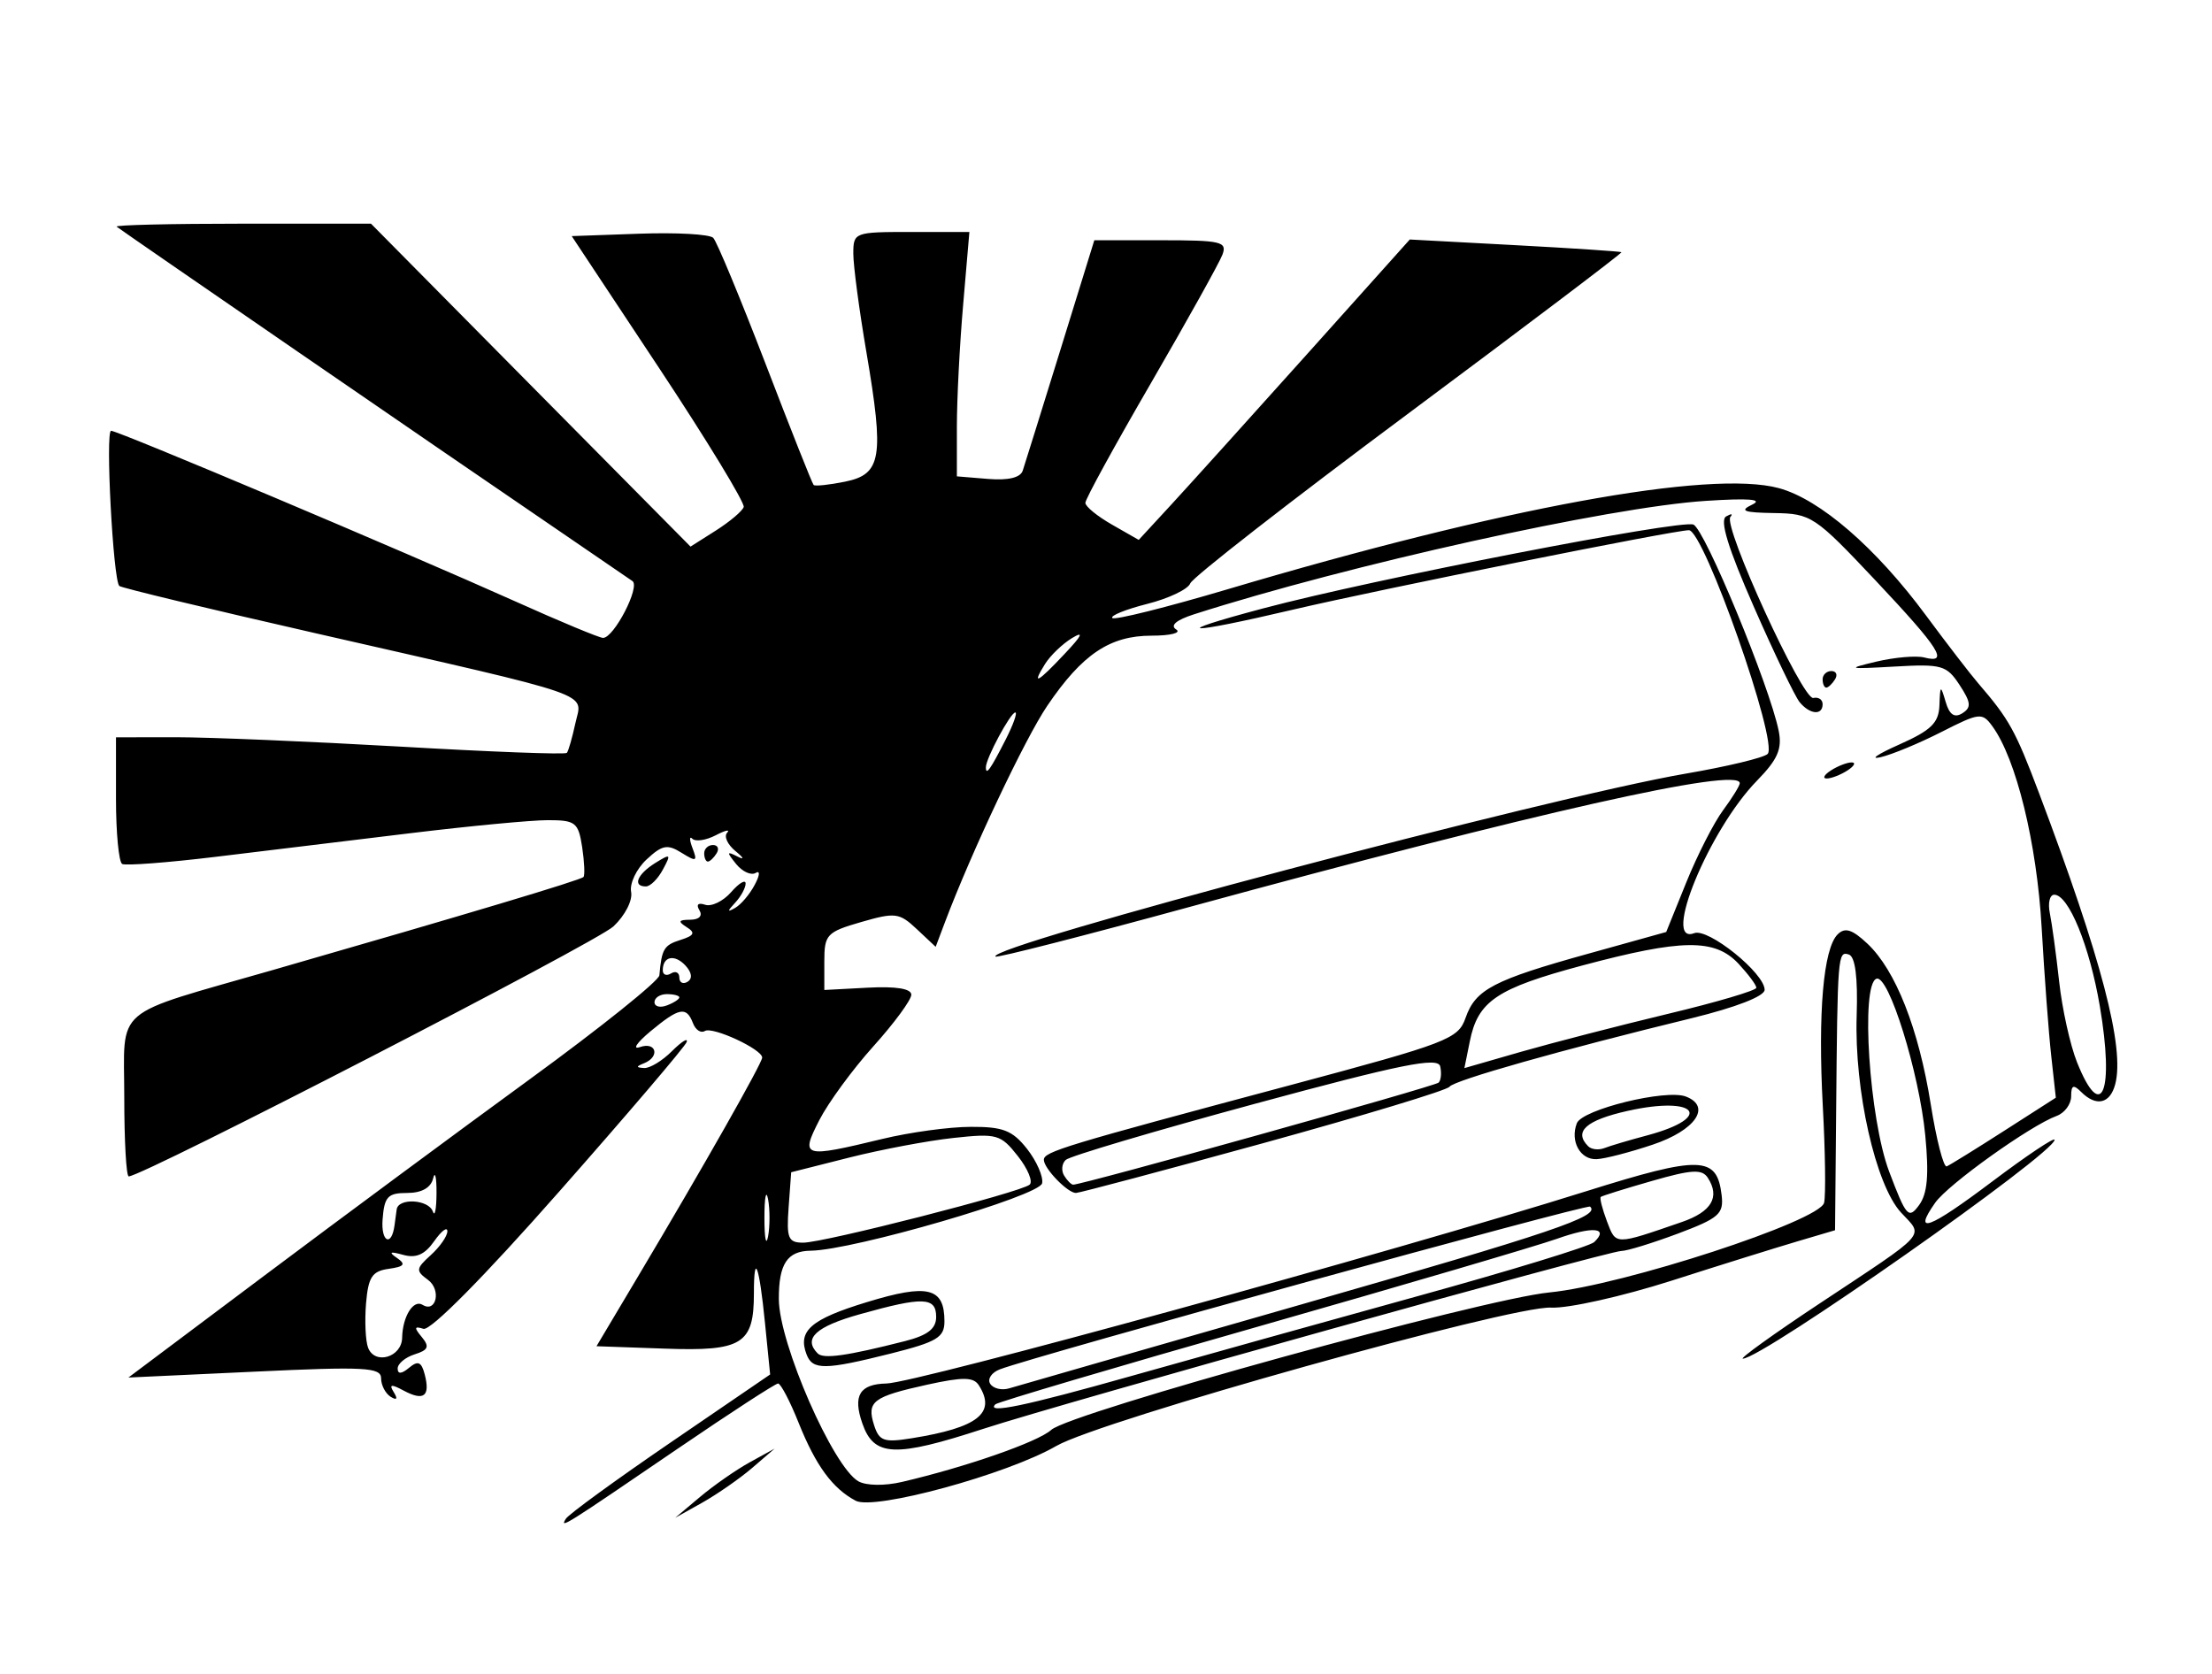
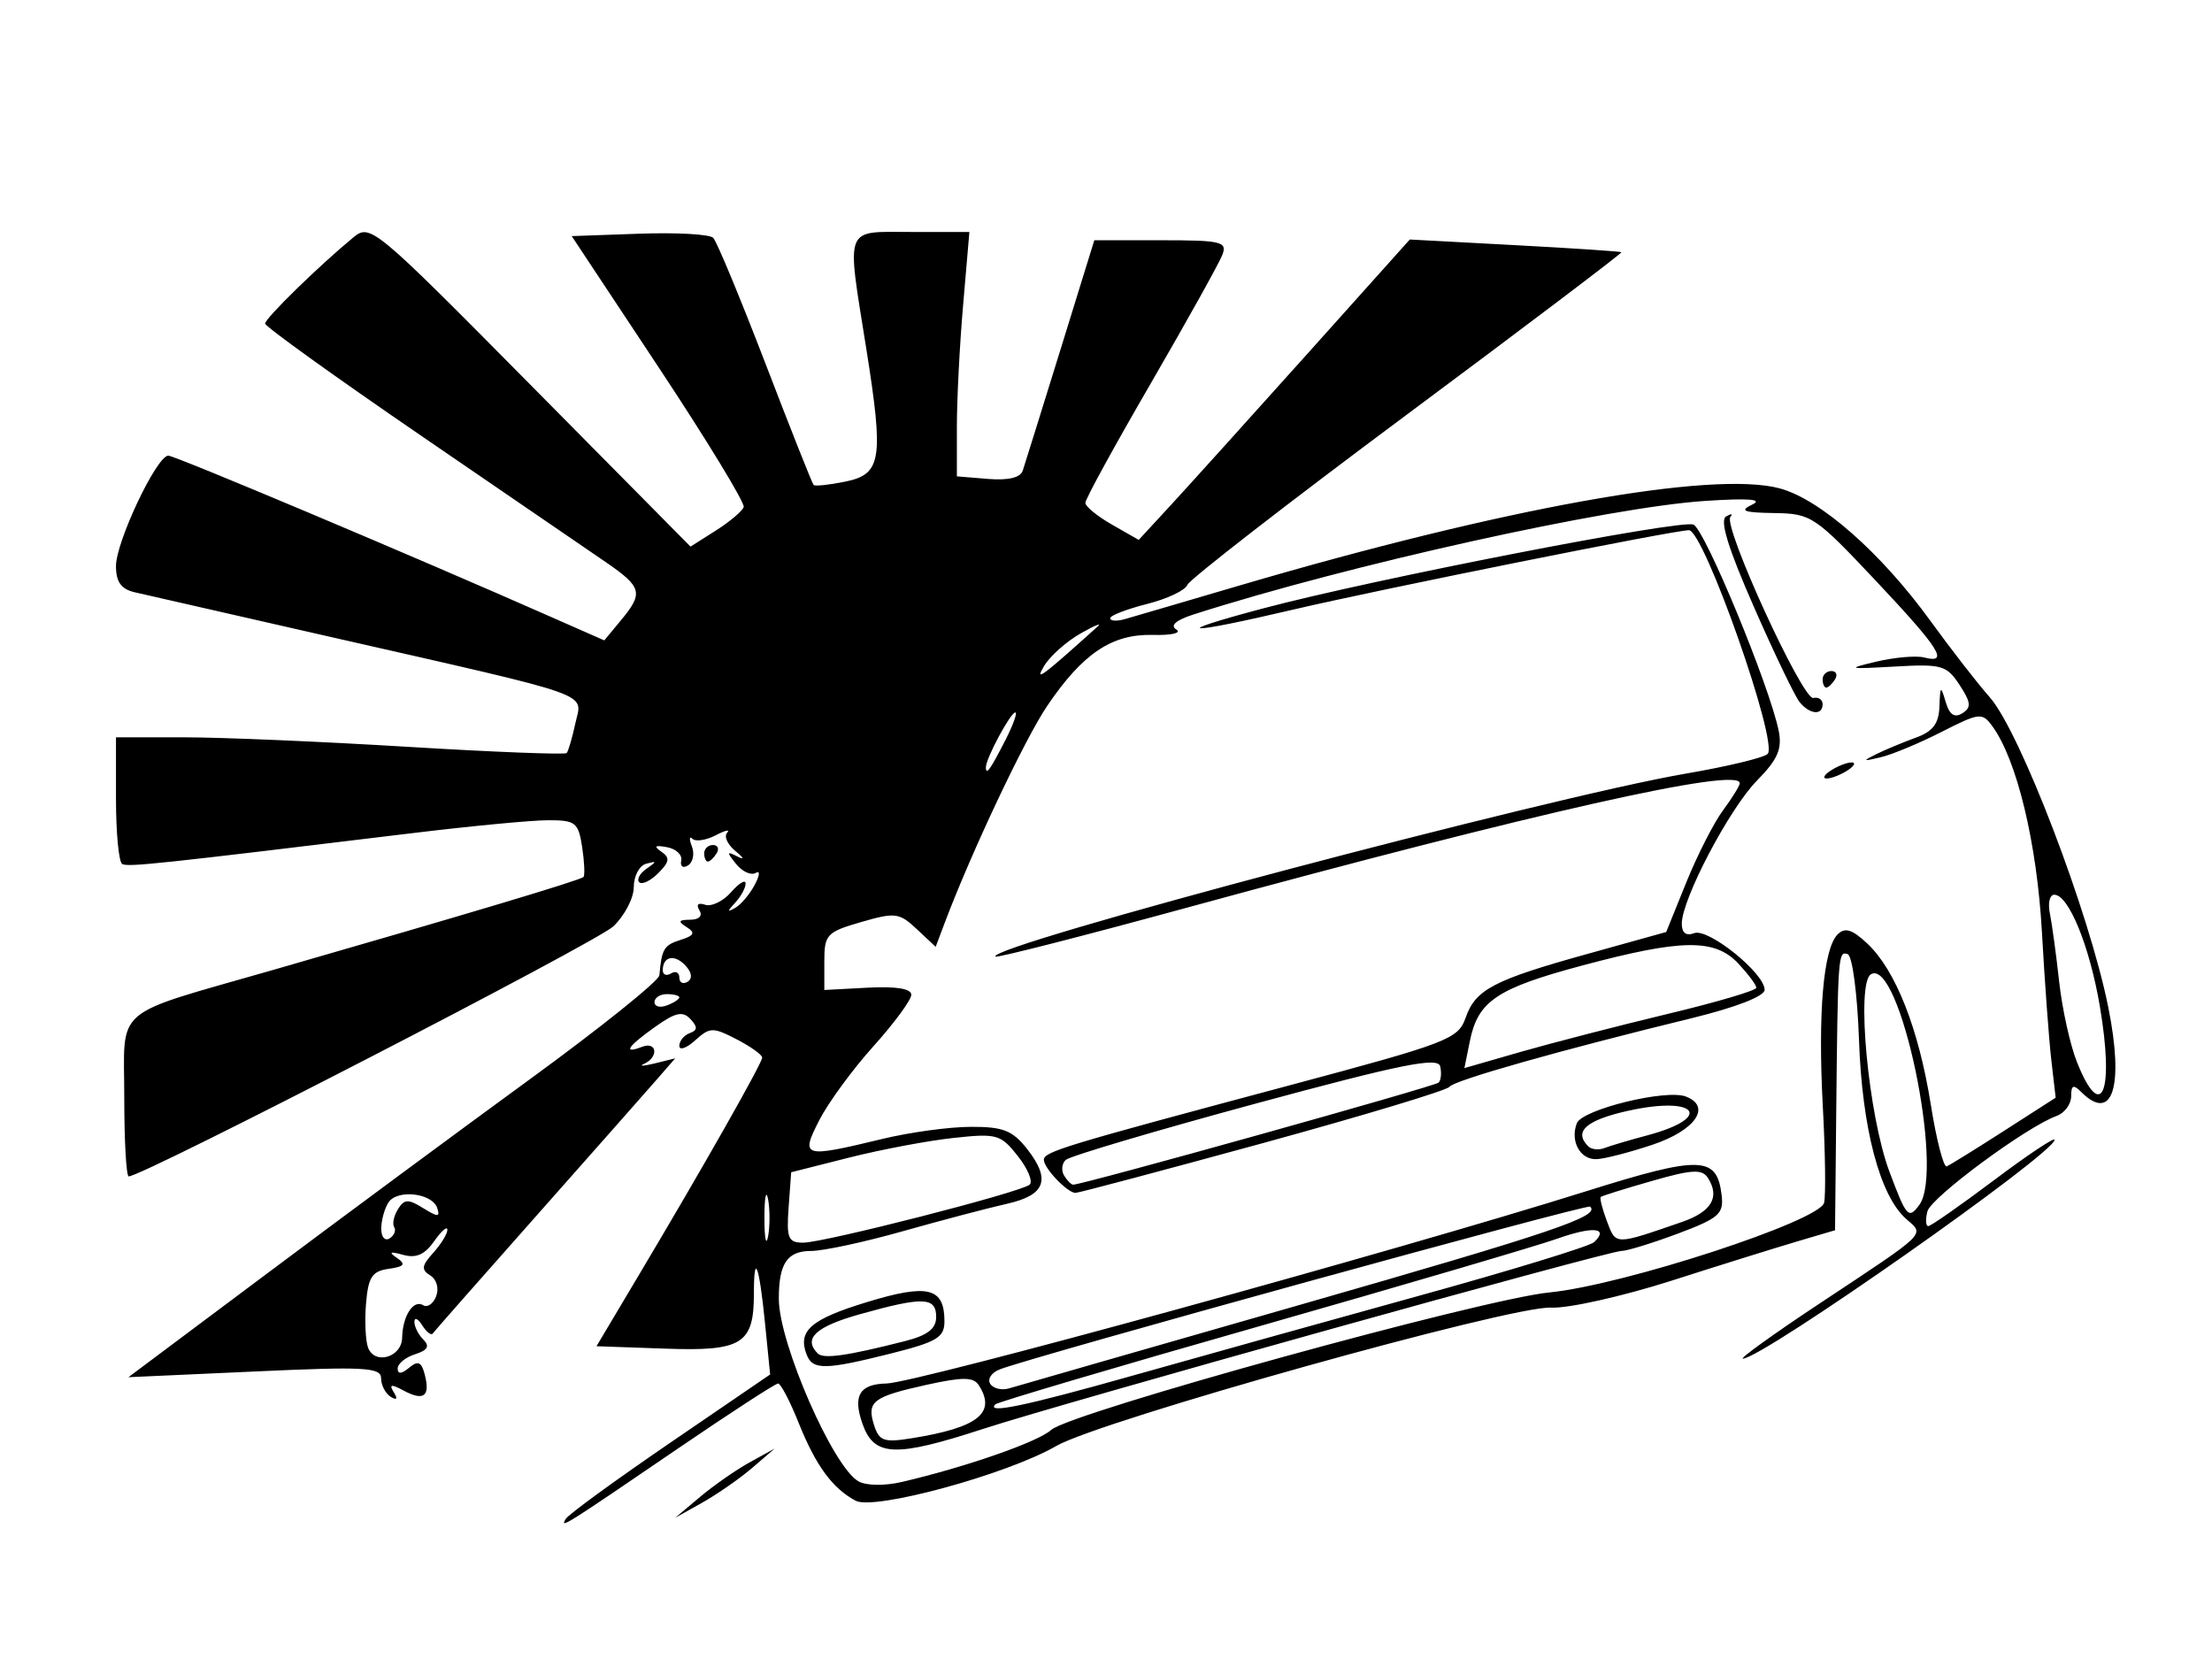
<svg xmlns="http://www.w3.org/2000/svg" viewBox="0 0 267 202" fill="currentColor" aria-hidden="true">
-   <path fill-rule="evenodd" d="M81.92,174.79C88.20,170.51 93.60,167.00 93.92,167.00C94.24,167.01 95.36,169.14 96.40,171.75C98.47,176.91 100.47,179.65 103.28,181.15C105.52,182.35 121.57,177.97 127.50,174.54C132.86,171.45 182.44,157.58 187.23,157.84C189.28,157.95 195.80,156.49 201.73,154.60C207.65,152.70 214.53,150.56 217.00,149.83L221.50,148.50L221.63,134.50C221.80,115.21 221.83,114.78 223.17,115.22C223.94,115.48 224.26,117.98 224.11,122.59C223.81,131.61 226.40,143.06 229.47,146.37C232.22,149.34 232.96,148.51 219.55,157.40C214.07,161.03 209.95,164.00 210.37,164.00C212.70,164.00 248.00,139.22 248.00,137.58C248.00,137.24 244.61,139.50 240.47,142.62C232.82,148.38 230.82,149.12 233.58,145.19C235.14,142.96 245.06,135.87 248.25,134.70C249.21,134.35 250.00,133.28 250.00,132.33C250.00,130.98 250.27,130.87 251.20,131.80C253.02,133.62 254.70,133.24 255.32,130.87C256.48,126.46 253.67,115.73 246.11,95.70C243.27,88.17 242.51,86.81 238.80,82.50C237.85,81.40 235.00,77.70 232.47,74.28C226.42,66.10 219.67,60.26 214.71,58.92C206.40,56.68 181.34,61.28 148.14,71.14C140.79,73.32 134.54,74.88 134.26,74.60C133.99,74.32 135.87,73.56 138.46,72.90C141.05,72.25 143.40,71.13 143.67,70.42C143.94,69.70 155.82,60.45 170.06,49.86C184.29,39.27 195.84,30.53 195.72,30.44C195.60,30.35 189.80,29.96 182.84,29.59L170.17,28.91L157.84,42.67C151.05,50.24 143.69,58.40 141.48,60.80L137.45,65.17L134.23,63.33C132.46,62.32 131.01,61.14 131.01,60.70C131.00,60.25 134.58,53.73 138.95,46.20C143.32,38.66 147.19,31.71 147.55,30.75C148.15,29.17 147.42,29.00 140.15,29.00L132.09,29.00L127.99,42.25C125.73,49.54 123.69,56.09 123.45,56.81C123.17,57.66 121.70,58.01 119.26,57.81L115.50,57.50L115.50,51.50C115.50,48.20 115.84,41.56 116.26,36.75L117.01,28.00L110.01,28.00C103.11,28.00 103.00,28.04 103.00,30.63C103.00,32.07 103.71,37.42 104.58,42.51C106.74,55.22 106.41,57.24 102.01,58.14C100.09,58.53 98.38,58.71 98.21,58.54C98.04,58.38 95.42,51.77 92.39,43.87C89.35,35.97 86.52,29.14 86.09,28.71C85.66,28.27 81.65,28.05 77.16,28.21L69.01,28.50L79.54,44.40C85.33,53.14 89.93,60.71 89.77,61.20C89.60,61.70 88.09,62.97 86.41,64.04L83.35,65.98L64.06,46.49L44.78,27.00L29.22,27.00C20.67,27.00 13.85,27.16 14.08,27.36C14.53,27.75 54.23,55.05 67.47,64.07C71.85,67.06 75.84,69.79 76.34,70.14C77.31,70.81 74.11,77.00 72.79,77.00C72.36,77.00 67.62,75.03 62.26,72.62C48.59,66.49 14.26,52.00 13.41,52.00C12.70,52.00 13.65,69.98 14.40,70.73C14.61,70.95 25.30,73.52 38.15,76.45C72.64,84.32 70.27,83.50 69.45,87.31C69.07,89.06 68.61,90.67 68.42,90.88C68.22,91.10 59.16,90.75 48.28,90.12C37.40,89.50 25.24,88.99 21.25,88.99L14.00,89.00L14.00,96.44C14.00,100.53 14.34,104.07 14.75,104.29C15.16,104.51 20.22,104.13 26.00,103.43C31.78,102.73 42.35,101.45 49.49,100.58C56.64,99.71 64.13,99.00 66.13,99.00C69.47,99.00 69.81,99.27 70.27,102.25C70.54,104.04 70.61,105.66 70.43,105.86C70.09,106.24 56.39,110.34 33.00,117.07C13.26,122.75 15.00,121.26 15.00,132.48C15.00,137.72 15.24,142.00 15.54,142.00C17.22,142.00 71.96,113.77 74.04,111.83C75.44,110.52 76.38,108.69 76.18,107.66C75.98,106.65 76.82,104.89 78.04,103.75C79.93,101.99 80.56,101.87 82.27,102.94C84.06,104.05 84.21,103.99 83.59,102.38C83.21,101.38 83.20,100.87 83.58,101.25C83.96,101.62 85.22,101.43 86.38,100.83C87.55,100.22 88.17,100.08 87.77,100.52C87.36,100.95 87.81,101.94 88.77,102.73C89.80,103.57 89.89,103.84 89.00,103.38C87.71,102.72 87.69,102.85 88.86,104.30C89.61,105.22 90.67,105.70 91.21,105.37C91.77,105.02 91.72,105.66 91.09,106.82C90.49,107.96 89.43,109.20 88.74,109.59C87.76,110.15 87.76,110.01 88.75,108.95C89.44,108.21 90.00,107.17 90.00,106.65C90.00,106.12 89.21,106.59 88.25,107.69C87.29,108.79 85.87,109.47 85.11,109.21C84.27,108.93 84.00,109.18 84.42,109.87C84.84,110.55 84.40,111.01 83.31,111.02C81.89,111.03 81.80,111.22 82.88,111.91C83.97,112.59 83.81,112.93 82.13,113.46C80.14,114.09 79.87,114.54 79.59,117.73C79.53,118.40 72.51,124.03 63.99,130.24C55.47,136.45 41.08,147.10 32.00,153.91L15.50,166.28L30.75,165.57C44.02,164.94 46.00,165.05 46.00,166.37C46.00,167.20 46.52,168.20 47.15,168.60C47.90,169.06 48.04,168.87 47.53,168.05C46.93,167.09 47.21,167.04 48.75,167.87C51.16,169.15 51.95,168.54 51.27,165.92C50.87,164.38 50.46,164.20 49.38,165.10C48.47,165.86 48.00,165.89 48.00,165.19C48.00,164.61 48.92,163.84 50.05,163.48C51.71,162.96 51.87,162.55 50.91,161.39C49.96,160.25 50.00,160.05 51.11,160.40C51.95,160.67 58.38,154.18 67.50,143.83C75.75,134.48 82.67,126.36 82.88,125.79C83.08,125.22 82.29,125.71 81.12,126.87C79.96,128.04 78.44,128.96 77.75,128.92C76.75,128.86 76.75,128.74 77.75,128.34C79.69,127.55 79.22,125.71 77.25,126.39C76.29,126.73 76.85,125.88 78.50,124.50C81.98,121.61 82.85,121.44 83.64,123.49C83.95,124.32 84.60,124.75 85.08,124.45C86.01,123.88 92.00,126.65 92.00,127.66C92.00,128.32 84.92,140.81 77.06,154.00L72.00,162.50L80.23,162.79C89.58,163.13 91.00,162.25 91.00,156.14C91.00,150.98 91.64,152.67 92.34,159.71L92.96,165.91L80.93,174.13C74.32,178.65 68.63,182.79 68.30,183.33C67.52,184.59 68.07,184.24 81.92,174.79ZM90.77,177.21L93.50,174.86L90.50,176.51C88.85,177.42 86.15,179.30 84.50,180.69L81.50,183.21L84.77,181.38C86.56,180.37 89.26,178.50 90.77,177.21ZM103.62,178.81C100.57,177.10 94.04,162.18 94.01,156.83C93.99,152.57 95.02,151.00 97.86,150.97C103.01,150.90 125.49,144.36 125.79,142.83C125.95,142.03 125.13,140.16 123.97,138.68C122.21,136.45 121.07,136.00 117.18,136.02C114.60,136.02 109.80,136.68 106.50,137.48C96.88,139.80 96.59,139.72 98.90,135.20C99.97,133.11 102.90,129.10 105.42,126.30C107.94,123.50 110.00,120.70 110.00,120.07C110.00,119.34 108.16,119.04 104.75,119.22L99.50,119.50L99.50,116.04C99.50,112.81 99.79,112.50 103.94,111.30C108.06,110.11 108.55,110.17 110.66,112.15L112.94,114.29L114.03,111.40C117.26,102.83 123.73,89.14 126.42,85.18C130.64,78.96 133.97,76.73 139.01,76.73C141.30,76.73 142.63,76.39 141.97,75.98C141.20,75.50 141.98,74.84 144.13,74.15C162.78,68.18 194.15,61.22 205.89,60.46C211.09,60.12 212.87,60.26 211.50,60.91C209.91,61.67 210.45,61.87 214.15,61.93C218.63,62.00 219.05,62.28 226.40,70.08C234.19,78.36 235.31,80.15 232.25,79.36C231.29,79.12 228.70,79.34 226.50,79.86C222.83,80.73 223.01,80.78 228.67,80.46C234.38,80.13 234.97,80.30 236.53,82.68C237.92,84.80 237.97,85.40 236.86,86.10C235.91,86.69 235.30,86.27 234.85,84.72C234.24,82.65 234.19,82.67 234.10,85.13C234.02,87.26 233.11,88.15 229.25,89.87C226.64,91.03 225.62,91.72 227.00,91.40C228.38,91.08 231.68,89.71 234.35,88.35C238.93,86.02 239.26,85.98 240.48,87.65C243.37,91.59 245.86,101.78 246.44,112.00C246.77,117.78 247.29,124.75 247.60,127.50L248.15,132.50L241.91,136.50C238.48,138.70 235.36,140.63 234.98,140.79C234.60,140.94 233.73,137.57 233.05,133.29C231.59,124.16 228.81,117.11 225.41,113.91C223.56,112.17 222.69,111.91 221.81,112.79C220.09,114.51 219.42,122.23 220.02,133.50C220.32,139.00 220.39,144.25 220.18,145.18C219.69,147.38 195.93,155.14 187.00,156.01C178.90,156.81 129.18,170.52 126.89,172.60C125.29,174.05 116.63,177.07 108.88,178.88C106.79,179.37 104.57,179.34 103.62,178.81ZM118.70,172.47C128.32,169.33 194.08,151.00 195.72,151.00C196.38,151.00 199.44,150.06 202.52,148.91C207.50,147.04 208.08,146.53 207.81,144.26C207.24,139.51 205.31,139.45 191.44,143.80C168.13,151.12 110.57,166.93 107.00,167.00C103.76,167.07 102.92,168.46 104.09,171.82C105.49,175.85 108.00,175.96 118.70,172.47ZM105.50,172.01C104.60,169.16 105.36,168.59 111.93,167.14C116.26,166.19 117.52,166.21 118.16,167.23C120.28,170.57 118.04,172.33 110.04,173.61C106.69,174.15 106.12,173.95 105.50,172.01ZM120.15,169.51C120.42,169.25 134.78,164.99 152.07,160.07C169.36,155.14 185.48,150.40 187.91,149.54C192.25,148.00 194.26,148.17 192.43,149.93C191.92,150.43 182.28,153.38 171.00,156.49C159.72,159.61 144.25,163.92 136.61,166.08C123.72,169.72 118.95,170.71 120.15,169.51ZM119.52,167.03C119.16,166.46 119.69,165.67 120.69,165.29C124.88,163.68 191.54,145.31 191.93,145.65C193.24,146.80 187.49,148.74 157.00,157.48C138.57,162.76 122.75,167.30 121.83,167.58C120.92,167.86 119.88,167.61 119.52,167.03ZM107.54,163.38C113.10,161.98 114.00,161.44 114.00,159.50C114.00,155.41 112.02,154.92 104.63,157.18C97.87,159.24 96.26,160.64 97.36,163.50C98.09,165.40 99.57,165.38 107.54,163.38ZM44.43,162.68C44.12,161.87 44.01,159.48 44.18,157.36C44.45,154.15 44.91,153.44 46.91,153.16C48.81,152.89 49.03,152.61 47.91,151.84C46.87,151.13 47.07,151.03 48.66,151.47C50.22,151.91 51.28,151.44 52.41,149.82C53.29,148.57 54.00,148.04 54.00,148.62C54.00,149.21 53.10,150.50 52.01,151.49C50.19,153.14 50.16,153.39 51.66,154.49C53.29,155.68 52.66,158.53 51.00,157.50C49.89,156.82 48.59,158.93 48.54,161.48C48.49,163.84 45.24,164.79 44.43,162.68ZM98.70,163.37C96.91,161.57 98.46,160.13 103.82,158.63C111.42,156.50 113.00,156.55 113.00,158.96C113.00,160.39 111.98,161.18 109.25,161.88C102.21,163.67 99.40,164.07 98.70,163.37ZM92.27,147.00C92.27,144.53 92.47,143.51 92.71,144.75C92.94,145.99 92.94,148.01 92.71,149.25C92.47,150.49 92.27,149.47 92.27,147.00ZM46.18,147.20C46.39,144.45 46.80,144.00 49.14,144.00C50.89,144.00 52.00,143.38 52.28,142.25C52.51,141.29 52.70,142.07 52.69,144.00C52.68,145.93 52.49,146.94 52.25,146.25C51.76,144.77 48.06,144.56 47.88,146.00C47.81,146.55 47.69,147.41 47.62,147.92C47.26,150.56 45.97,149.92 46.18,147.20ZM95.19,145.75L95.50,141.50L102.50,139.73C106.35,138.76 112.01,137.69 115.08,137.36C120.33,136.79 120.79,136.92 122.86,139.55C124.07,141.08 124.71,142.64 124.28,143.00C123.19,143.93 99.47,150.00 96.95,150.00C95.14,150.00 94.92,149.48 95.19,145.75ZM193.97,147.43C193.41,145.94 193.07,144.62 193.22,144.48C193.37,144.35 196.15,143.48 199.40,142.55C204.23,141.16 205.45,141.10 206.15,142.18C207.64,144.50 206.60,146.27 203.00,147.51C194.85,150.32 195.07,150.32 193.97,147.43ZM228.03,141.42C225.63,135.06 224.56,118.84 226.50,118.14C227.97,117.61 231.66,129.47 232.39,137.05C232.85,141.84 232.65,144.10 231.64,145.47C230.38,147.19 230.09,146.87 228.03,141.42ZM152.51,137.98C164.55,134.66 174.66,131.61 174.96,131.18C175.51,130.40 188.41,126.75 204.25,122.89C209.55,121.59 213.00,120.25 213.00,119.48C213.00,117.47 206.19,111.99 204.50,112.64C200.52,114.16 206.30,100.14 212.09,94.22C214.58,91.67 215.13,90.40 214.70,88.23C213.61,82.82 205.77,63.85 204.40,63.32C202.78,62.70 165.69,69.92 152.50,73.43C140.69,76.57 143.02,76.66 156.16,73.57C166.62,71.12 202.08,64.00 203.86,64.00C205.67,64.00 214.71,89.70 213.36,91.01C212.89,91.47 208.45,92.53 203.50,93.38C187.06,96.19 118.87,114.26 120.16,115.47C120.34,115.64 130.85,112.96 143.50,109.50C185.28,98.09 210.00,92.53 210.00,94.54C210.00,94.84 209.09,96.31 207.98,97.81C206.87,99.31 204.87,103.23 203.54,106.52L201.12,112.50L191.78,115.10C180.25,118.30 178.10,119.43 176.90,122.87C176.01,125.42 174.76,125.90 155.73,130.99C128.40,138.29 126.00,139.02 126.00,140.00C126.00,141.04 128.86,144.00 129.87,144.00C130.27,144.00 140.46,141.29 152.51,137.98ZM128.45,141.91C128.08,141.31 128.16,140.46 128.64,140.01C129.11,139.56 139.40,136.51 151.50,133.23C169.15,128.45 173.57,127.56 173.84,128.72C174.02,129.51 173.94,130.39 173.65,130.68C173.21,131.13 130.70,143.00 129.54,143.00C129.31,143.00 128.82,142.51 128.45,141.91ZM199.49,138.17C204.65,136.44 206.63,133.56 203.49,132.36C201.09,131.44 190.97,133.92 190.33,135.59C189.50,137.76 190.74,140.01 192.72,139.92C193.70,139.88 196.75,139.09 199.49,138.17ZM191.70,138.36C189.92,136.58 191.44,135.22 196.48,134.09C204.79,132.23 206.94,134.86 198.90,137.03C196.68,137.62 194.32,138.32 193.64,138.59C192.95,138.85 192.08,138.75 191.70,138.36ZM250.71,128.23C249.88,126.16 248.91,121.77 248.55,118.48C248.19,115.19 247.68,111.49 247.43,110.25C247.17,109.01 247.41,108.00 247.96,108.00C249.69,108.00 252.22,114.17 253.46,121.45C255.22,131.83 253.68,135.65 250.71,128.23ZM177.41,125.72C178.38,120.84 180.65,119.31 191.00,116.54C203.03,113.33 206.97,113.28 209.83,116.31C211.02,117.59 212.00,118.90 212.00,119.23C212.00,119.56 207.16,120.99 201.25,122.40C195.34,123.82 187.41,125.87 183.63,126.95L176.76,128.93L177.41,125.72ZM79.00,120.97C79.00,120.44 79.67,120.00 80.50,120.00C81.33,120.00 82.00,120.18 82.00,120.39C82.00,120.61 81.33,121.05 80.50,121.36C79.67,121.68 79.00,121.50 79.00,120.97ZM82.00,118.00C82.00,117.39 81.55,117.16 81.00,117.50C80.45,117.84 80.00,117.67 80.00,117.12C80.00,115.43 81.43,115.14 82.74,116.55C83.52,117.40 83.61,118.12 82.99,118.51C82.45,118.84 82.00,118.61 82.00,118.00ZM80.02,104.95C81.04,103.06 80.96,103.01 79.06,104.19C76.90,105.55 76.33,107.00 77.96,107.00C78.50,107.00 79.42,106.08 80.02,104.95ZM86.50,103.00C86.84,102.45 86.64,102.00 86.06,102.00C85.48,102.00 85.00,102.45 85.00,103.00C85.00,103.55 85.20,104.00 85.44,104.00C85.68,104.00 86.16,103.55 86.50,103.00ZM223.00,93.00C223.82,92.47 224.05,92.03 223.50,92.03C222.95,92.03 221.82,92.47 221.00,93.00C220.18,93.53 219.95,93.97 220.50,93.97C221.05,93.97 222.18,93.53 223.00,93.00ZM119.00,92.62C119.00,91.54 121.98,86.00 122.55,86.00C122.83,86.00 122.31,87.46 121.40,89.25C119.54,92.90 119.00,93.66 119.00,92.62ZM220.00,85.00C220.00,84.45 219.50,84.11 218.88,84.25C217.58,84.54 207.92,63.45 208.87,62.39C209.21,62.00 208.98,61.98 208.35,62.34C207.55,62.79 208.59,66.17 211.70,73.25C214.17,78.89 216.66,84.06 217.22,84.75C218.45,86.25 220.00,86.39 220.00,85.00ZM221.50,82.00C221.84,81.45 221.64,81.00 221.06,81.00C220.48,81.00 220.00,81.45 220.00,82.00C220.00,82.55 220.20,83.00 220.44,83.00C220.68,83.00 221.16,82.55 221.50,82.00ZM126.14,80.15C126.78,79.13 128.24,77.72 129.40,77.02C130.87,76.13 130.62,76.69 128.56,78.87C125.22,82.43 124.47,82.83 126.14,80.15Z" />
+   <path fill-rule="evenodd" d="M81.92,174.79C88.20,170.51 93.60,167.00 93.92,167.00C94.24,167.01 95.36,169.14 96.40,171.75C98.47,176.91 100.47,179.65 103.28,181.15C105.52,182.35 121.57,177.97 127.50,174.54C132.86,171.45 182.44,157.58 187.23,157.84C189.28,157.95 195.80,156.49 201.73,154.60C207.65,152.70 214.53,150.56 217.00,149.83L221.50,148.50L221.64,134.50C221.84,115.20 221.87,114.79 223.02,115.17C223.59,115.36 224.19,119.92 224.39,125.51C224.76,136.21 226.91,144.35 230.09,147.14C232.32,149.11 232.88,148.57 219.55,157.40C214.07,161.03 209.95,164.00 210.37,164.00C212.70,164.00 248.00,139.22 248.00,137.58C248.00,137.24 244.70,139.44 240.66,142.48C236.62,145.51 233.07,148.00 232.75,148.00C232.44,148.00 232.40,147.20 232.65,146.22C233.10,144.52 244.60,136.02 248.25,134.70C249.21,134.35 250.00,133.28 250.00,132.33C250.00,130.98 250.27,130.87 251.20,131.80C254.99,135.59 256.41,131.17 254.48,121.58C252.18,110.13 243.83,88.30 240.17,84.16C238.70,82.50 235.49,78.36 233.03,74.97C227.07,66.74 219.72,60.27 214.82,58.95C206.70,56.77 181.43,61.32 149.50,70.71C142.90,72.65 136.71,74.47 135.75,74.74C134.79,75.01 134.00,74.96 134.00,74.63C134.00,74.30 135.99,73.53 138.43,72.91C140.87,72.30 143.07,71.26 143.32,70.60C143.58,69.94 155.52,60.68 169.86,50.01C184.21,39.34 195.84,30.53 195.72,30.44C195.60,30.35 189.80,29.96 182.84,29.59L170.17,28.91L157.84,42.67C151.05,50.24 143.69,58.40 141.48,60.80L137.45,65.17L134.23,63.33C132.46,62.32 131.01,61.14 131.01,60.70C131.00,60.25 134.58,53.73 138.95,46.20C143.32,38.66 147.19,31.71 147.55,30.75C148.15,29.17 147.42,29.00 140.15,29.00L132.09,29.00L127.99,42.25C125.73,49.54 123.69,56.09 123.45,56.81C123.17,57.66 121.70,58.01 119.26,57.81L115.50,57.50L115.50,51.50C115.50,48.20 115.84,41.56 116.26,36.75L117.01,28.00L110.01,28.00C101.79,28.00 102.17,27.03 104.57,42.12C106.69,55.49 106.41,57.24 102.01,58.14C100.09,58.53 98.38,58.71 98.21,58.54C98.04,58.38 95.42,51.77 92.39,43.87C89.35,35.97 86.52,29.14 86.09,28.71C85.66,28.27 81.65,28.05 77.16,28.21L69.01,28.50L79.54,44.40C85.33,53.14 89.93,60.71 89.77,61.20C89.60,61.70 88.09,62.97 86.41,64.04L83.35,65.98L64.04,46.46C45.02,27.24 44.69,26.97 42.61,28.69C38.43,32.14 32.00,38.43 32.00,39.06C32.00,39.41 40.44,45.48 50.75,52.54C61.06,59.60 71.18,66.52 73.23,67.93C77.51,70.88 77.68,71.60 74.93,74.90L72.94,77.30L66.72,74.56C49.79,67.08 21.12,55.00 20.32,55.00C18.92,55.00 14.00,65.38 14.00,68.33C14.00,70.24 14.62,71.11 16.25,71.49C17.49,71.77 28.22,74.22 40.11,76.93C72.45,84.29 70.26,83.52 69.45,87.31C69.07,89.06 68.60,90.68 68.40,90.90C68.21,91.11 59.59,90.78 49.26,90.15C38.93,89.52 26.77,89.00 22.24,89.00L14.00,89.00L14.00,96.44C14.00,100.53 14.34,104.07 14.75,104.29C15.46,104.68 18.86,104.32 49.50,100.60C56.65,99.73 64.14,99.01 66.14,99.01C69.47,99.00 69.81,99.27 70.27,102.25C70.54,104.04 70.61,105.66 70.43,105.86C70.09,106.24 56.39,110.34 33.00,117.07C13.26,122.75 15.00,121.26 15.00,132.48C15.00,137.72 15.24,142.00 15.54,142.00C17.23,142.00 71.96,113.76 74.02,111.83C75.38,110.55 76.50,108.41 76.50,107.08C76.50,105.75 77.17,104.48 78.00,104.26C79.31,103.90 79.31,103.98 78.03,104.87C77.22,105.43 76.83,106.16 77.16,106.49C77.49,106.82 78.52,106.33 79.45,105.40C80.82,104.03 80.90,103.54 79.82,102.80C78.87,102.14 79.05,101.99 80.50,102.26C81.60,102.46 82.38,103.19 82.23,103.88C82.07,104.58 82.44,104.84 83.04,104.47C83.64,104.10 83.86,103.07 83.52,102.18C83.17,101.29 83.20,100.87 83.58,101.25C83.96,101.62 85.22,101.43 86.38,100.83C87.55,100.22 88.17,100.08 87.77,100.52C87.36,100.95 87.81,101.94 88.77,102.73C89.80,103.57 89.89,103.84 89.00,103.38C87.71,102.72 87.69,102.85 88.86,104.30C89.61,105.22 90.67,105.70 91.21,105.37C91.77,105.02 91.72,105.66 91.09,106.82C90.49,107.96 89.43,109.20 88.74,109.59C87.76,110.15 87.76,110.01 88.75,108.95C89.44,108.21 90.00,107.17 90.00,106.65C90.00,106.12 89.21,106.59 88.25,107.69C87.29,108.79 85.87,109.47 85.11,109.21C84.27,108.93 84.00,109.18 84.42,109.87C84.84,110.55 84.40,111.01 83.31,111.02C81.89,111.03 81.80,111.22 82.88,111.91C83.97,112.59 83.81,112.93 82.13,113.46C80.14,114.09 79.87,114.54 79.59,117.73C79.53,118.40 72.51,124.04 63.99,130.25C55.47,136.46 41.08,147.10 32.00,153.90L15.50,166.24L30.75,165.55C44.01,164.94 46.00,165.05 46.00,166.37C46.00,167.20 46.52,168.20 47.15,168.60C47.90,169.06 48.04,168.87 47.53,168.05C46.93,167.09 47.21,167.04 48.75,167.87C51.16,169.15 51.95,168.54 51.27,165.92C50.87,164.38 50.46,164.20 49.38,165.10C48.47,165.86 48.00,165.89 48.00,165.19C48.00,164.61 48.95,163.83 50.10,163.47C51.63,162.98 51.90,162.50 51.10,161.70C50.50,161.10 50.01,160.13 50.02,159.55C50.02,158.97 50.45,159.16 50.96,159.97C51.47,160.78 52.04,161.23 52.23,160.97C52.41,160.71 58.15,154.20 64.97,146.50C71.79,138.80 78.30,131.43 79.43,130.13L81.50,127.75L79.00,128.37C77.62,128.70 77.06,128.72 77.75,128.41C79.54,127.59 79.30,125.67 77.50,126.36C75.12,127.27 75.74,126.32 79.08,123.95C81.52,122.21 82.40,122.01 83.33,123.00C84.23,123.96 84.21,124.36 83.25,124.71C82.56,124.96 82.00,125.65 82.00,126.24C82.00,126.83 82.86,126.53 83.91,125.58C85.68,123.98 86.05,123.97 88.91,125.45C90.61,126.33 92.00,127.32 92.00,127.66C92.00,128.32 84.92,140.81 77.06,154.00L72.00,162.50L80.23,162.79C89.58,163.13 91.00,162.25 91.00,156.14C91.00,150.98 91.64,152.67 92.34,159.71L92.96,165.91L80.93,174.13C74.32,178.65 68.63,182.79 68.30,183.33C67.52,184.59 68.07,184.24 81.92,174.79ZM90.77,177.21L93.50,174.86L90.50,176.51C88.85,177.42 86.15,179.30 84.50,180.69L81.50,183.21L84.77,181.38C86.56,180.37 89.26,178.50 90.77,177.21ZM103.62,178.81C100.57,177.10 94.04,162.18 94.01,156.83C93.99,152.53 95.01,151.00 97.90,151.00C99.38,151.00 104.39,149.92 109.04,148.60C113.69,147.29 119.30,145.81 121.49,145.32C126.20,144.27 126.89,142.41 123.97,138.68C122.21,136.45 121.07,136.00 117.18,136.02C114.60,136.02 109.80,136.68 106.50,137.48C96.88,139.80 96.59,139.72 98.90,135.20C99.97,133.11 102.90,129.10 105.42,126.30C107.94,123.50 110.00,120.70 110.00,120.07C110.00,119.34 108.16,119.04 104.75,119.22L99.50,119.50L99.50,116.04C99.50,112.81 99.79,112.50 103.94,111.30C108.06,110.11 108.55,110.17 110.66,112.15L112.94,114.29L114.03,111.40C117.26,102.83 123.73,89.14 126.42,85.18C130.70,78.87 134.22,76.51 139.16,76.64C141.39,76.70 142.66,76.41 141.99,75.99C141.19,75.50 141.94,74.85 144.13,74.15C162.78,68.18 194.15,61.22 205.89,60.46C211.09,60.12 212.87,60.26 211.50,60.91C209.91,61.67 210.45,61.87 214.15,61.93C218.63,62.00 219.05,62.28 226.40,70.08C234.19,78.36 235.31,80.15 232.25,79.36C231.29,79.12 228.70,79.34 226.50,79.86C222.83,80.73 223.01,80.78 228.67,80.46C234.38,80.13 234.97,80.30 236.53,82.68C237.92,84.80 237.97,85.40 236.86,86.10C235.91,86.69 235.30,86.27 234.85,84.72C234.26,82.71 234.19,82.77 234.10,85.27C234.03,87.35 233.31,88.30 231.25,89.04C229.74,89.59 227.60,90.48 226.50,91.02C224.76,91.88 224.83,91.93 227.00,91.41C228.38,91.09 231.68,89.71 234.35,88.35C238.93,86.02 239.26,85.98 240.48,87.65C243.45,91.70 245.87,101.77 246.47,112.50C246.81,118.55 247.32,125.53 247.61,128.00L248.13,132.50L241.90,136.50C238.48,138.70 235.36,140.63 234.98,140.79C234.60,140.94 233.73,137.57 233.05,133.29C231.59,124.16 228.81,117.11 225.41,113.91C223.56,112.17 222.69,111.91 221.81,112.79C220.09,114.51 219.42,122.23 220.02,133.50C220.32,139.00 220.39,144.25 220.18,145.18C219.69,147.38 195.93,155.14 187.00,156.01C178.90,156.81 129.18,170.52 126.89,172.60C125.29,174.05 116.63,177.07 108.88,178.88C106.79,179.37 104.57,179.34 103.62,178.81ZM118.70,172.47C128.32,169.33 194.08,151.00 195.72,151.00C196.38,151.00 199.44,150.06 202.52,148.91C207.50,147.04 208.08,146.53 207.81,144.26C207.24,139.51 205.31,139.45 191.44,143.80C168.13,151.12 110.57,166.93 107.00,167.00C103.76,167.07 102.92,168.46 104.09,171.82C105.49,175.85 108.00,175.96 118.70,172.47ZM105.50,172.01C104.60,169.16 105.36,168.59 111.93,167.14C116.26,166.19 117.52,166.21 118.16,167.23C120.28,170.57 118.04,172.33 110.04,173.61C106.69,174.15 106.12,173.95 105.50,172.01ZM120.15,169.51C120.42,169.25 134.78,164.99 152.07,160.07C169.36,155.14 185.48,150.40 187.91,149.54C192.25,148.00 194.26,148.17 192.43,149.93C191.92,150.43 182.28,153.38 171.00,156.49C159.72,159.61 144.25,163.92 136.61,166.08C123.72,169.72 118.95,170.71 120.15,169.51ZM119.52,167.03C119.16,166.46 119.69,165.67 120.69,165.29C124.88,163.68 191.54,145.31 191.93,145.65C193.24,146.80 187.49,148.74 157.00,157.48C138.57,162.76 122.75,167.30 121.83,167.58C120.92,167.86 119.88,167.61 119.52,167.03ZM107.54,163.38C113.10,161.98 114.00,161.44 114.00,159.50C114.00,155.41 112.02,154.92 104.63,157.18C97.87,159.24 96.26,160.64 97.36,163.50C98.09,165.40 99.57,165.38 107.54,163.38ZM44.43,162.68C44.12,161.87 44.01,159.48 44.18,157.36C44.45,154.15 44.91,153.44 46.91,153.16C48.81,152.89 49.03,152.61 47.91,151.84C46.87,151.13 47.07,151.03 48.66,151.47C50.22,151.91 51.28,151.44 52.41,149.82C53.29,148.57 54.00,147.96 54.00,148.45C54.00,148.94 53.23,150.19 52.29,151.23C50.89,152.78 50.82,153.27 51.94,153.96C52.70,154.43 53.01,155.52 52.65,156.46C52.30,157.38 51.59,157.87 51.08,157.55C49.90,156.82 48.59,158.86 48.54,161.48C48.49,163.84 45.24,164.79 44.43,162.68ZM98.70,163.37C96.91,161.57 98.46,160.13 103.82,158.63C111.42,156.50 113.00,156.55 113.00,158.96C113.00,160.39 111.98,161.18 109.25,161.88C102.21,163.67 99.40,164.07 98.70,163.37ZM92.27,147.00C92.27,144.53 92.47,143.51 92.71,144.75C92.94,145.99 92.94,148.01 92.71,149.25C92.47,150.49 92.27,149.47 92.27,147.00ZM46.02,148.31C46.02,147.31 46.41,145.90 46.88,145.16C47.92,143.52 52.18,144.00 52.78,145.83C53.14,146.93 52.86,146.93 51.08,145.83C49.28,144.71 48.80,144.73 48.04,145.95C47.54,146.75 47.33,147.73 47.58,148.13C47.83,148.53 47.58,149.14 47.02,149.49C46.46,149.84 46.01,149.30 46.02,148.31ZM95.19,145.75L95.50,141.50L102.50,139.73C106.35,138.76 112.01,137.69 115.08,137.36C120.33,136.79 120.79,136.92 122.86,139.55C124.07,141.08 124.71,142.64 124.28,143.00C123.19,143.93 99.47,150.00 96.95,150.00C95.14,150.00 94.92,149.48 95.19,145.75ZM193.97,147.43C193.41,145.94 193.07,144.62 193.22,144.48C193.37,144.35 196.15,143.48 199.40,142.55C204.23,141.16 205.45,141.10 206.15,142.18C207.64,144.50 206.60,146.27 203.00,147.51C194.85,150.32 195.07,150.32 193.97,147.43ZM228.06,141.42C225.52,134.65 224.02,118.72 225.82,117.61C229.29,115.47 234.73,141.26 231.68,145.43C230.37,147.21 230.12,146.93 228.06,141.42ZM152.45,137.98C164.52,134.67 174.65,131.62 174.95,131.19C175.51,130.40 188.34,126.77 204.25,122.89C209.55,121.59 213.00,120.25 213.00,119.48C213.00,117.47 206.19,111.99 204.50,112.64C203.53,113.01 203.00,112.61 203.00,111.50C203.00,108.55 208.72,97.65 212.06,94.24C214.58,91.68 215.13,90.41 214.70,88.23C213.61,82.82 205.77,63.85 204.40,63.32C202.78,62.70 165.69,69.92 152.50,73.43C140.69,76.57 143.02,76.66 156.16,73.57C166.62,71.12 202.08,64.00 203.86,64.00C205.67,64.00 214.71,89.70 213.36,91.01C212.89,91.47 208.45,92.53 203.50,93.38C187.06,96.19 118.87,114.26 120.16,115.47C120.34,115.64 130.85,112.96 143.50,109.50C185.28,98.09 210.00,92.53 210.00,94.54C210.00,94.84 209.09,96.31 207.98,97.81C206.87,99.31 204.87,103.23 203.54,106.52L201.12,112.50L191.78,115.10C180.25,118.30 178.10,119.43 176.90,122.87C176.01,125.42 174.76,125.90 155.73,130.99C128.40,138.29 126.00,139.02 126.00,140.00C126.00,141.02 128.86,144.00 129.82,143.99C130.19,143.99 140.38,141.28 152.45,137.98ZM128.45,141.91C128.08,141.31 128.16,140.46 128.64,140.01C129.11,139.56 139.40,136.51 151.50,133.23C169.15,128.45 173.57,127.56 173.84,128.72C174.02,129.51 173.94,130.39 173.65,130.68C173.21,131.13 130.70,143.00 129.54,143.00C129.31,143.00 128.82,142.51 128.45,141.91ZM199.49,138.17C204.65,136.44 206.63,133.56 203.49,132.36C201.09,131.44 190.97,133.92 190.33,135.59C189.50,137.76 190.74,140.01 192.72,139.92C193.70,139.88 196.75,139.09 199.49,138.17ZM191.70,138.36C189.92,136.58 191.44,135.22 196.48,134.09C204.79,132.23 206.94,134.86 198.90,137.03C196.68,137.62 194.32,138.32 193.64,138.59C192.95,138.85 192.08,138.75 191.70,138.36ZM250.71,128.23C249.88,126.16 248.91,121.77 248.55,118.48C248.19,115.19 247.68,111.49 247.43,110.25C247.17,109.01 247.41,108.00 247.96,108.00C249.69,108.00 252.22,114.17 253.46,121.45C255.22,131.83 253.68,135.65 250.71,128.23ZM177.41,125.72C178.38,120.84 180.65,119.31 191.00,116.54C203.03,113.33 206.97,113.28 209.83,116.31C211.02,117.59 212.00,118.90 212.00,119.23C212.00,119.56 207.16,120.99 201.25,122.40C195.34,123.82 187.41,125.87 183.63,126.95L176.76,128.93L177.41,125.72ZM79.00,120.97C79.00,120.44 79.67,120.00 80.50,120.00C81.33,120.00 82.00,120.18 82.00,120.39C82.00,120.61 81.33,121.05 80.50,121.36C79.67,121.68 79.00,121.50 79.00,120.97ZM82.00,118.00C82.00,117.39 81.55,117.16 81.00,117.50C80.45,117.84 80.00,117.67 80.00,117.12C80.00,115.43 81.43,115.14 82.74,116.55C83.52,117.40 83.61,118.12 82.99,118.51C82.45,118.84 82.00,118.61 82.00,118.00ZM86.50,103.00C86.84,102.45 86.64,102.00 86.06,102.00C85.48,102.00 85.00,102.45 85.00,103.00C85.00,103.55 85.20,104.00 85.44,104.00C85.68,104.00 86.16,103.55 86.50,103.00ZM223.00,93.00C223.82,92.47 224.05,92.03 223.50,92.03C222.95,92.03 221.82,92.47 221.00,93.00C220.18,93.53 219.95,93.97 220.50,93.97C221.05,93.97 222.18,93.53 223.00,93.00ZM119.00,92.62C119.00,91.54 121.98,86.00 122.55,86.00C122.83,86.00 122.31,87.46 121.40,89.25C119.54,92.90 119.00,93.66 119.00,92.62ZM220.00,85.00C220.00,84.45 219.50,84.11 218.88,84.25C217.58,84.54 207.92,63.45 208.87,62.39C209.21,62.00 208.98,61.98 208.35,62.34C207.55,62.79 208.59,66.17 211.70,73.25C214.17,78.89 216.66,84.06 217.22,84.75C218.45,86.25 220.00,86.39 220.00,85.00ZM221.50,82.00C221.84,81.45 221.64,81.00 221.06,81.00C220.48,81.00 220.00,81.45 220.00,82.00C220.00,82.55 220.20,83.00 220.44,83.00C220.68,83.00 221.16,82.55 221.50,82.00ZM126.04,80.37C126.75,79.19 128.72,77.44 130.42,76.47C132.11,75.51 133.05,75.12 132.50,75.62C125.68,81.76 124.82,82.39 126.04,80.37Z" />
</svg>
